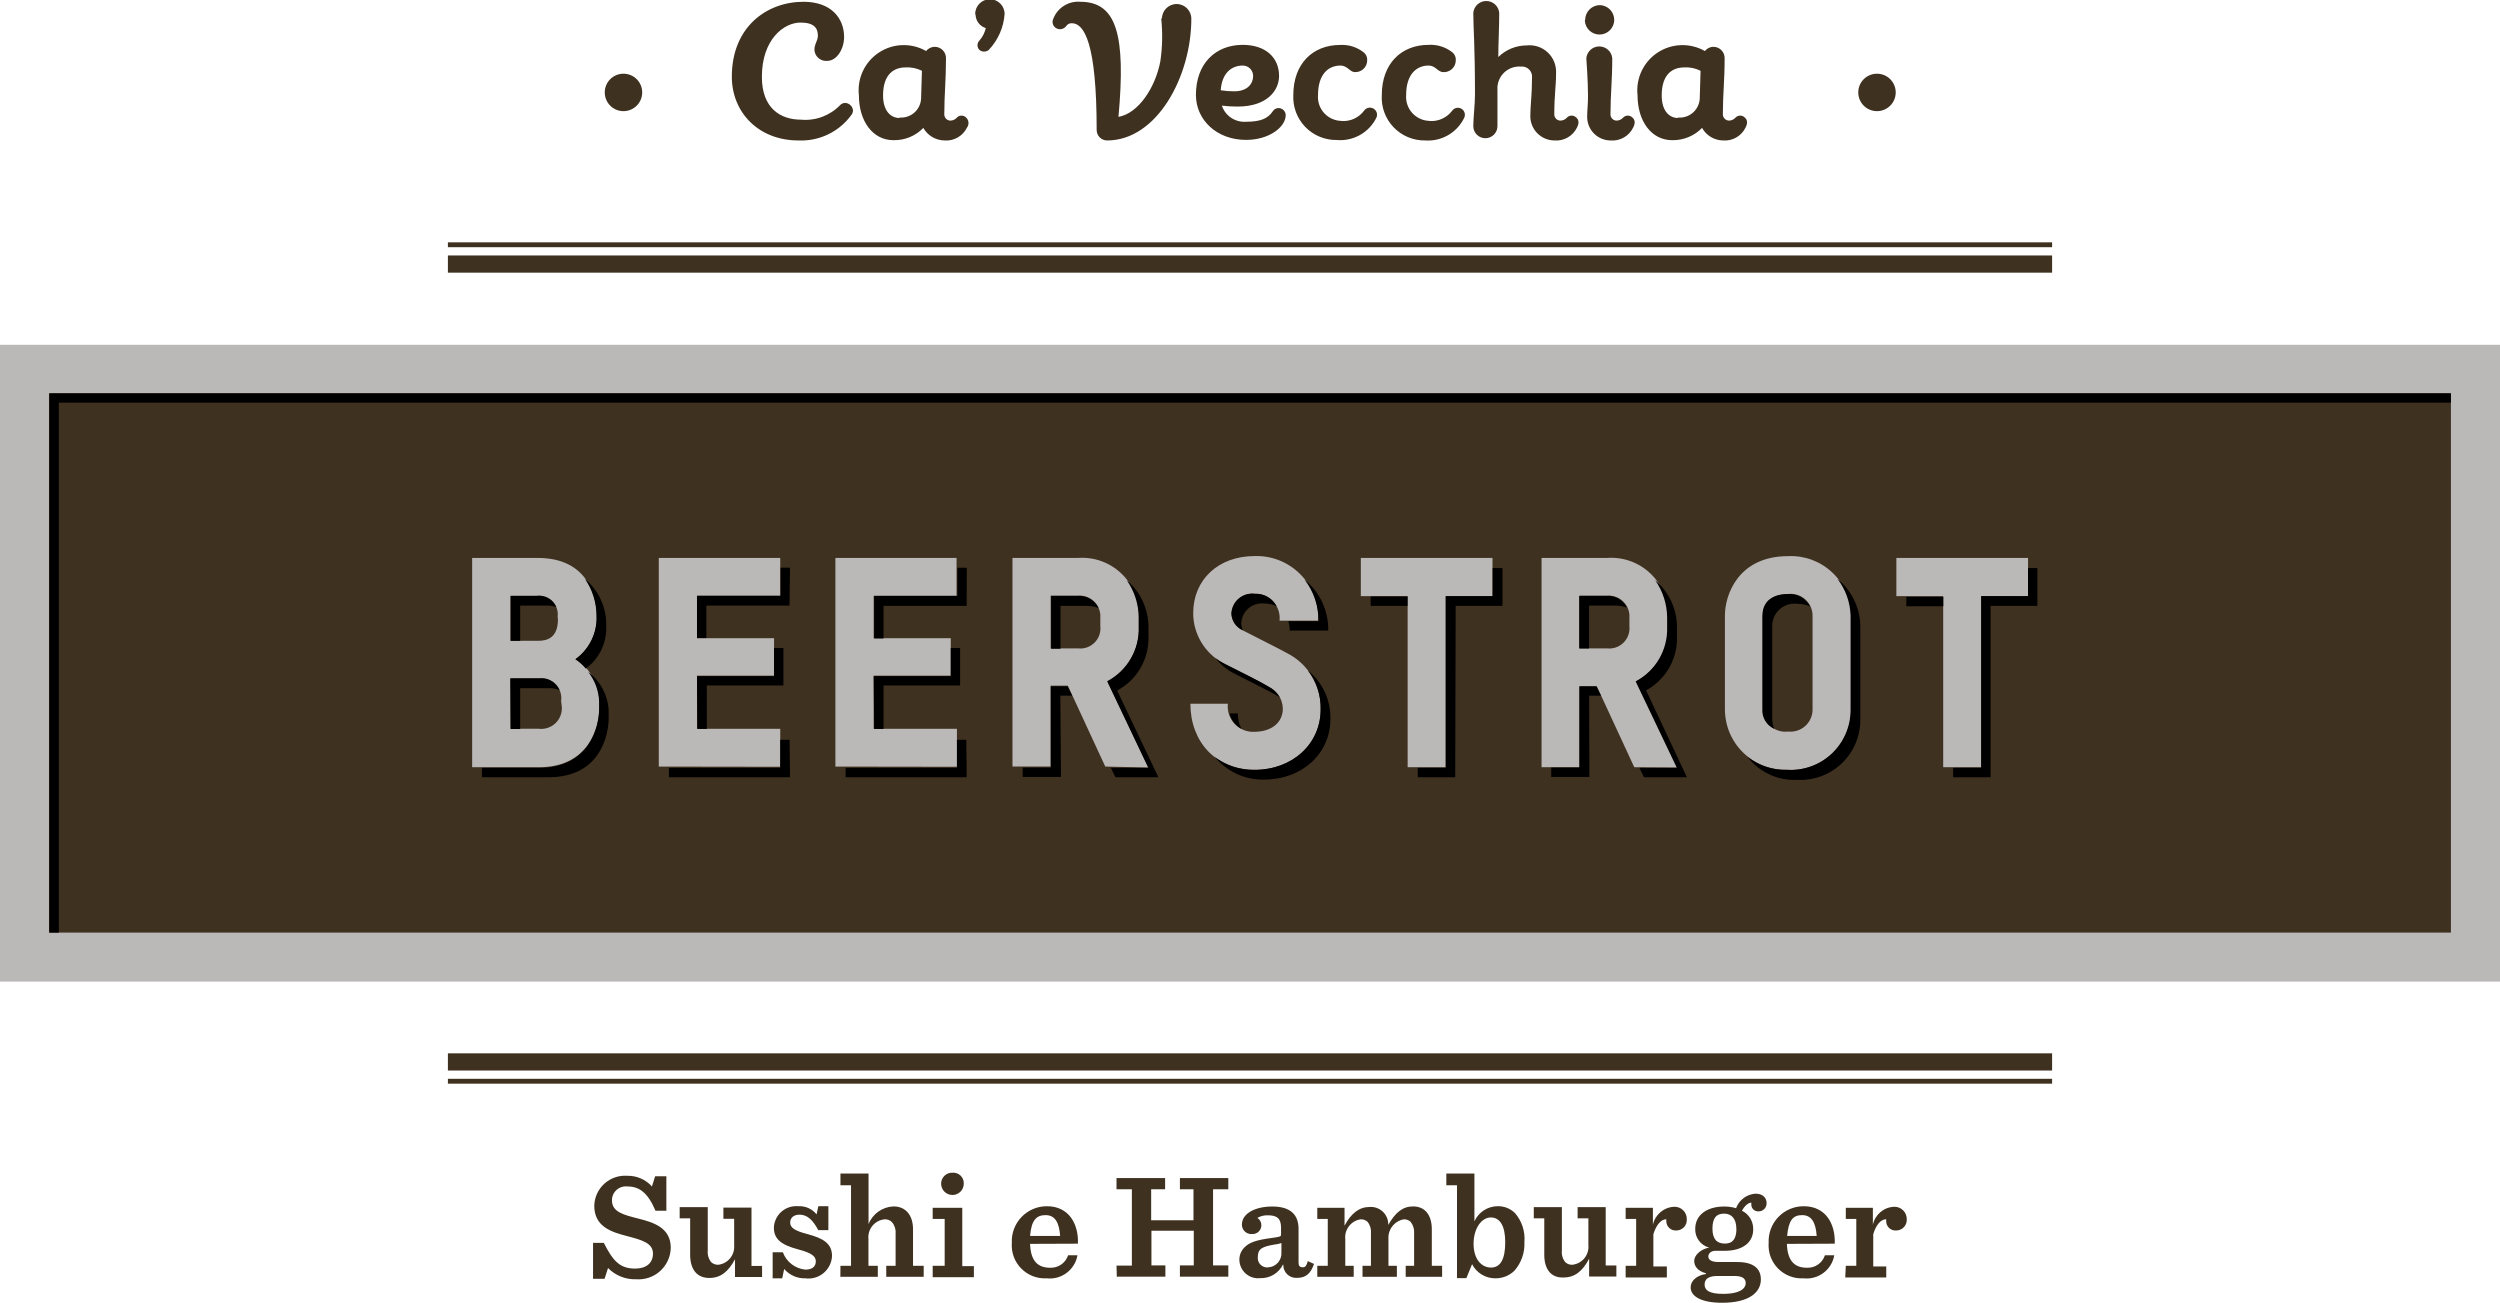
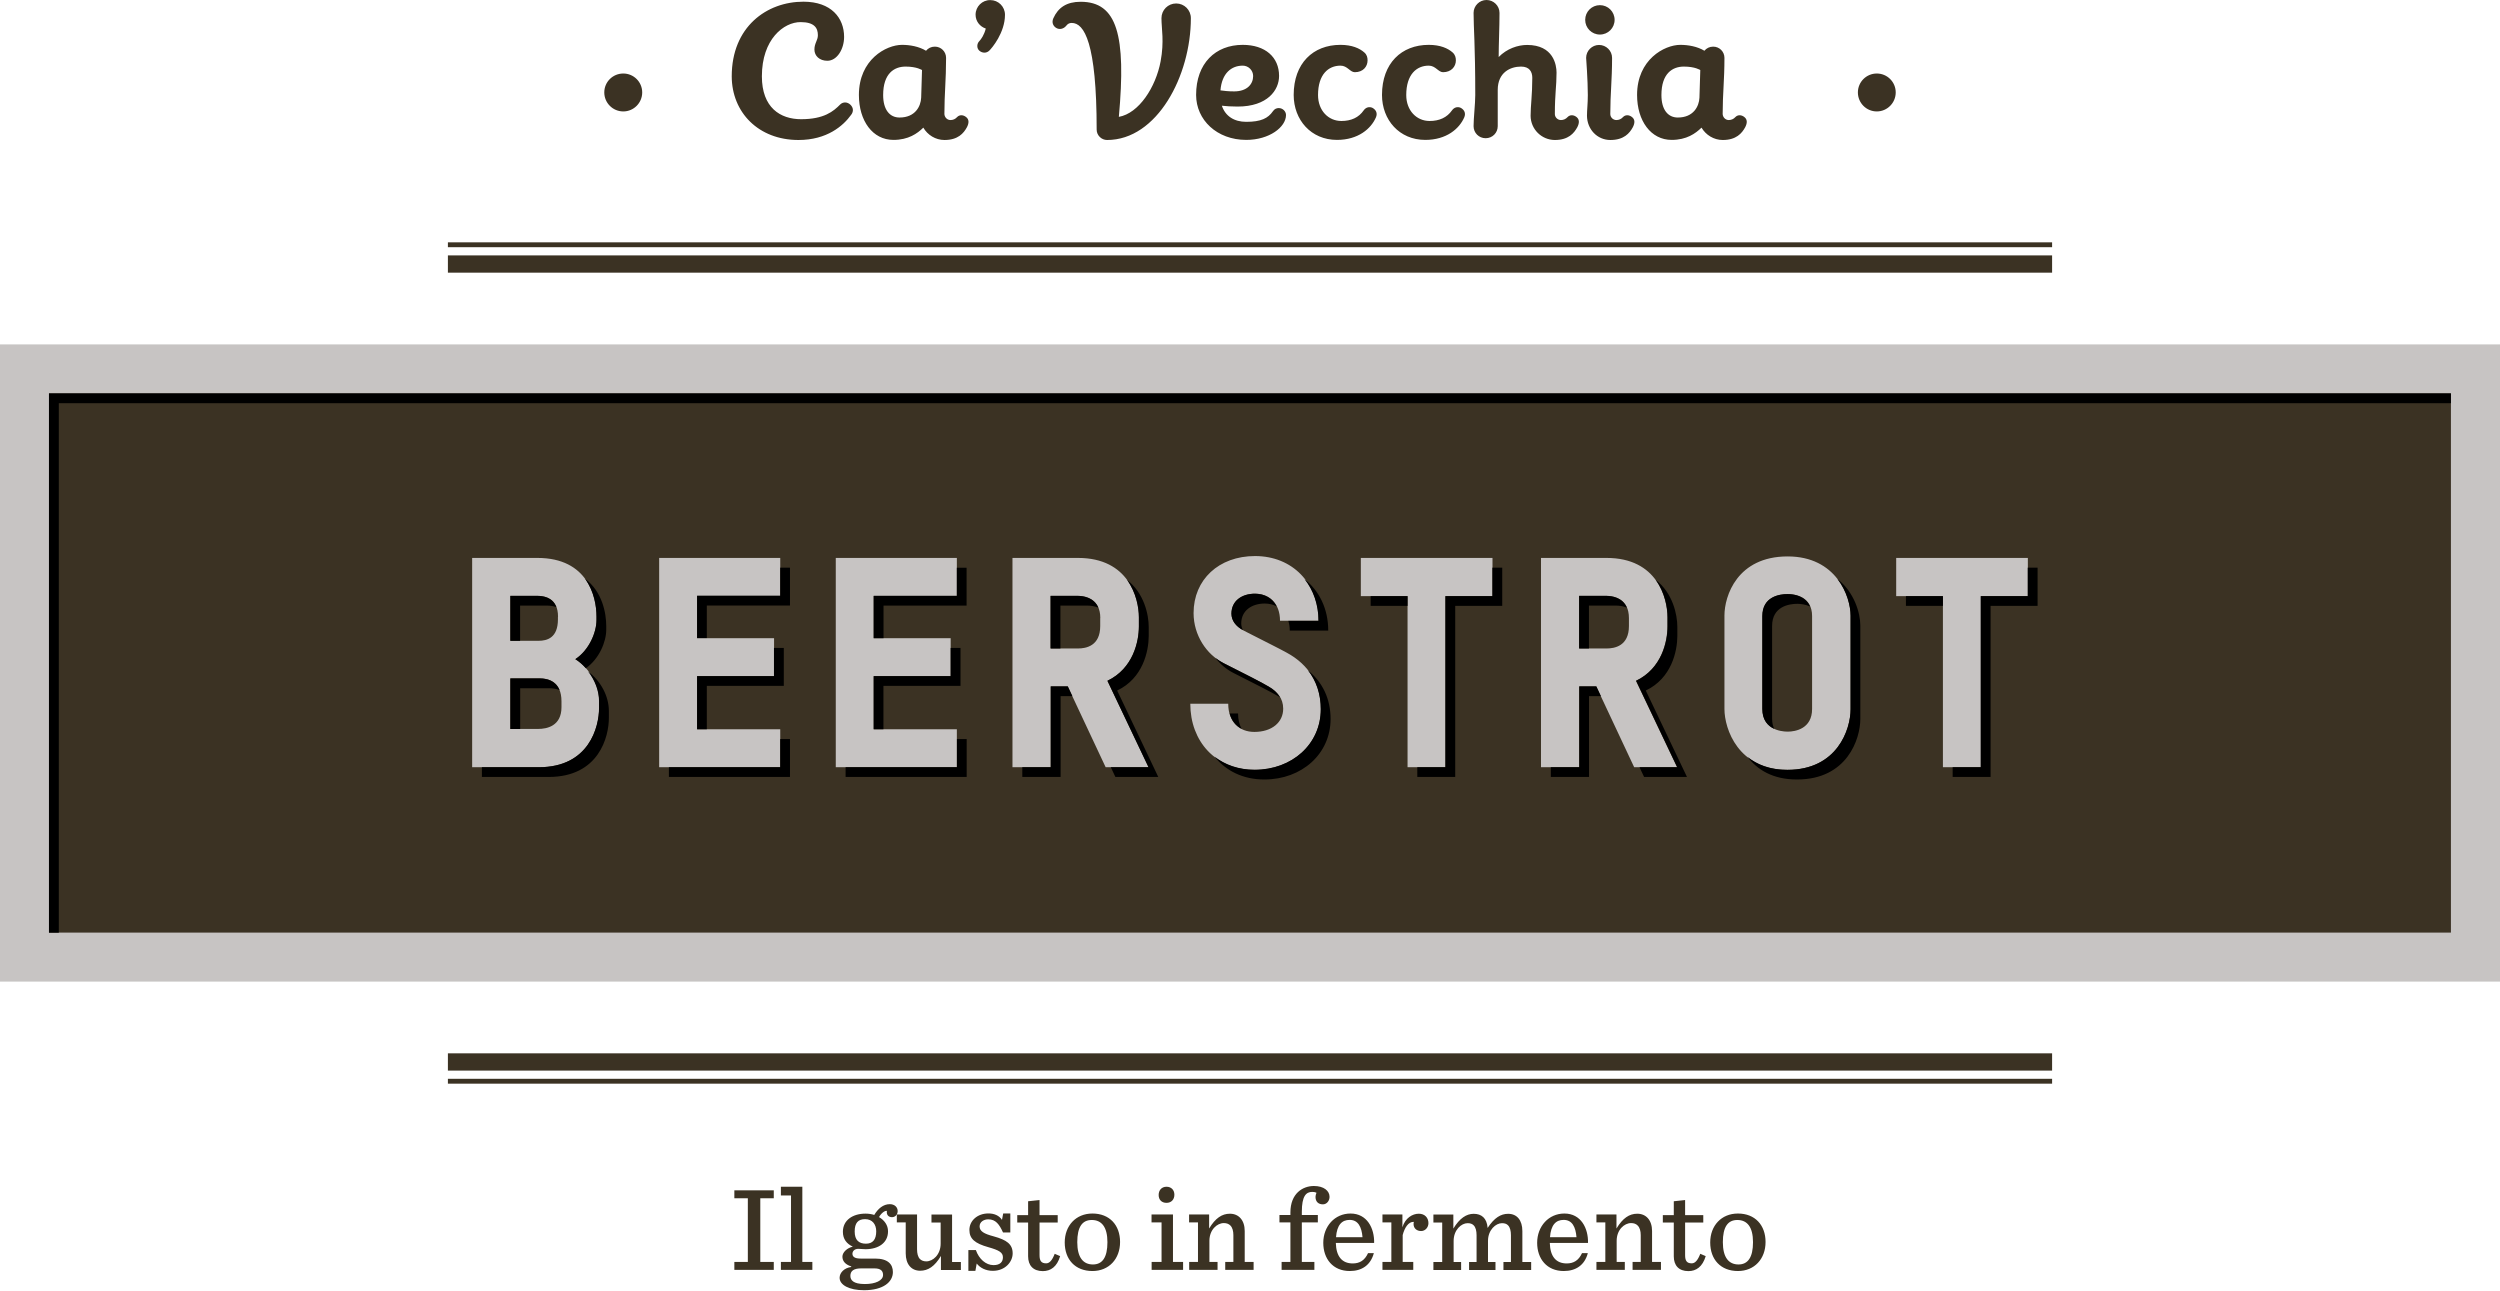
- <svg xmlns="http://www.w3.org/2000/svg" id="Isolation_Mode" data-name="Isolation Mode" viewBox="0 0 266.97 139.07">
-   <path fill="#3f3120" d="M2.62 39.39h261.73v62.81H2.62z" />
-   <path d="M267 104.82H0v-68h267zM5.23 99.59h256.5V42H5.23zm52.32-17.66h-7.13V59.58h7c5.4 0 6.31 4.17 6.31 6.24v.38a5.43 5.43 0 01-2.26 4.18A5.5 5.5 0 0164 74.87v.72c0 2.04-1.09 6.34-6.45 6.34zm2-16.07a2 2 0 00-2.26-2.23H54.5v4.8h3c.92 0 2.08-.31 2.08-2.29zm.37 9a2.14 2.14 0 00-2.32-2.44h-3.1v5.4h3a2.21 2.21 0 002.5-2.3zm10.43 7V59.58h12.97v4.05h-8.89v4.52h8.23v4h-8.23v5.68h8.89v4.05zm18.86 0V59.58h12.94v4.05H93.3v4.52h8.23v4H93.3v5.68h8.89v4.05zm28.82 0l-4-8.64h-1.83v8.64h-4.08V59.58h7a6.07 6.07 0 016.5 6.34v1a6.33 6.33 0 01-3.36 5.81l4.39 9.23zM117.5 66a2.21 2.21 0 00-2.45-2.38h-2.85v5.62h2.92a2.15 2.15 0 002.38-2.39zM134 82.21c-4.18 0-6.88-3-6.88-7.06h4a2.71 2.71 0 002.79 3c1.89 0 3.08-1 3.08-2.48a2.64 2.64 0 00-1.54-2.35c-.85-.51-2.35-1.26-4.83-2.51a6.05 6.05 0 01-3.2-5.34c0-3.58 2.7-6.09 6.56-6.09a6.58 6.58 0 016.78 6.9h-4.12a2.59 2.59 0 00-2.64-2.87 2.22 2.22 0 00-2.51 2.13 2.09 2.09 0 001.31 1.82c2.7 1.38 3.74 1.89 4.59 2.36a6.54 6.54 0 013.64 6c.02 3.76-3.03 6.49-7.03 6.49zm20.37-18.55v18.27h-4.05V63.66h-5v-4.08h14.06v4.08zm20.15 18.27l-4-8.64h-1.82v8.64h-4.08V59.58h7a6.07 6.07 0 016.5 6.34v1a6.33 6.33 0 01-3.36 5.81l4.4 9.23zM174 66a2.21 2.21 0 00-2.45-2.38h-2.86v5.62h2.92a2.16 2.16 0 002.39-2.38zm16.92 16.2a6.46 6.46 0 01-6.72-6.5v-10c0-2.07 1.35-6.31 6.75-6.31a6.41 6.41 0 016.72 6.34v10a6.4 6.4 0 01-6.8 6.48zm2.64-16.42a2.33 2.33 0 00-2.61-2.35c-.88 0-2.7.28-2.7 2.35v9.92a2.4 2.4 0 002.7 2.42 2.36 2.36 0 002.61-2.42zm18-2.13v18.28h-4.05V63.66h-5v-4.08h14.06v4.08z" fill="#bbb8b8" />
-   <path d="M261.73 42v1H6.28v56.59h-1V42zM84.36 60.62h-1v3h-8.93v4.52h1v-3.47h8.88zM103.23 83H90.3v-1h11.89v-3h1zm0-18.3h-8.88v3.48h-1v-4.55h8.89v-3h1zm-9.93 7.5h8.23v-3h1v4h-8.18v4.64h-1zm20 10.77h-4.09v-1h3v-8.68H114l.49 1h-1.26zm6-9.23l4.4 9.26h-4.59l-.48-1h4l-4.39-9.23a6.33 6.33 0 003.36-5.81v-1a7 7 0 00-1.28-4 6.54 6.54 0 012.32 5v1a6.31 6.31 0 01-3.34 5.78zM74.43 72.2h8.23v-3h1v4h-8.18v4.64h-1zm-15-7.37a3.1 3.1 0 00-1-.16h-2.88v3.76h-1v-4.8h2.83a2 2 0 012.03 1.2zm-4.93 7.62h3.14a2.1 2.1 0 012.11 1.24 2.74 2.74 0 00-1.07-.2h-3.13v4.36h-1zM58.59 83h-7.12v-1h6.08c5.36 0 6.43-4.3 6.43-6.34v-.72a5.35 5.35 0 00-1.17-3.18A5.48 5.48 0 0165 75.91v.72c0 2.04-1 6.37-6.41 6.37zm25.77 0H71.43v-1h11.89v-3h1zm32.93-18.08a3.18 3.18 0 00-1.19-.22h-2.85v4.58h-1v-5.65h2.85a2.3 2.3 0 012.19 1.26zm-52.55 2v.38a5.38 5.38 0 01-2.18 4.1 5.47 5.47 0 00-1.12-1 5.43 5.43 0 002.26-4.2v-.38a6.92 6.92 0 00-1.24-4 6.33 6.33 0 012.28 5.05zM212.57 83h-4v-1h3V63.66h5v-3h1v4.04h-5zm-76.24-18.25a2.77 2.77 0 00-1.27-.3 2.22 2.22 0 00-2.51 2.14 1.73 1.73 0 00.18.71 2 2 0 01-1.22-1.76 2.22 2.22 0 012.49-2.13 2.46 2.46 0 012.33 1.34zm37.4.14a3.16 3.16 0 00-1.18-.22h-2.86v4.58h-1.05v-5.62h2.86a2.29 2.29 0 012.23 1.26zm-4 18.08h-4.08v-1h3v-8.68h1.82l.5 1h-1.27zm6.06-9.23l4.35 9.26h-4.58l-.49-1h4l-4.4-9.23a6.33 6.33 0 003.36-5.81v-1a7 7 0 00-1.28-4 6.56 6.56 0 012.33 5v1a6.31 6.31 0 01-3.33 5.78zm31.73-9h-3.95v-1h3.95zm-20.9 16.09a6.56 6.56 0 004.25 1.38 6.4 6.4 0 006.75-6.47v-10a6.73 6.73 0 00-1.4-3.92 6.66 6.66 0 012.44 5v10a6.4 6.4 0 01-6.74 6.46 6.28 6.28 0 01-5.3-2.45zm6.67-16.07a3.35 3.35 0 00-1.34-.28 2.38 2.38 0 00-2.7 2.36v9.92a2.57 2.57 0 00.22 1.07 2.14 2.14 0 01-1.27-2.12v-9.92c0-2.07 1.82-2.35 2.7-2.35a2.5 2.5 0 012.39 1.32zm-62 11.43h.9a3.43 3.43 0 00.38 1.64 2.54 2.54 0 01-1.26-1.64zm-1.62 4.6a6.84 6.84 0 004.3 1.42c4 0 7.06-2.73 7.06-6.47a6.58 6.58 0 00-1.37-4.15 6.45 6.45 0 012.41 5.2c0 3.73-3.07 6.46-7.06 6.46a6.62 6.62 0 01-5.32-2.46zm.11-10.53a5.52 5.52 0 00.86.56c2.48 1.25 4 2 4.83 2.51a3.19 3.19 0 011.21 1.15c-.06 0-.1-.08-.16-.11-.85-.5-2.36-1.25-4.84-2.51a5.69 5.69 0 01-1.88-1.6zM155.4 83h-4v-1h3V63.66h5v-3h1.05v4.04h-5zm-13.56-15.66h-4.11a3.8 3.8 0 00-.15-1h3.22a7.09 7.09 0 00-1.49-4.44 6.81 6.81 0 012.53 5.44zm8.47-2.64h-3.94v-1h3.94z" />
-   <path d="M219.14 29.12H47.83v-1.84h171.31zm0-3.24H47.83v.52h171.31zm0 86.6H47.83v1.84h171.31zm0 2.72H47.83v.52h171.31zM85.27 15a6.62 6.62 0 005.63-2.7.82.82 0 00.19-.49.88.88 0 00-.84-.82.77.77 0 00-.53.23 5.15 5.15 0 01-4.17 1.56c-2.22 0-4.19-1.23-4.19-4.57 0-4 2.34-5.8 4.13-5.8 1.48 0 1.85.63 1.85 1.4 0 .56-.37.85-.37 1.53a1.25 1.25 0 001.38 1.16c1 0 1.79-1.26 1.79-2.55 0-2-1.38-3.76-4.33-3.76-3.94 0-7.66 2.69-7.66 8C78.15 12 81 15 85.27 15zm15.59 0a2.46 2.46 0 002.4-1.37.81.81 0 00-.08-1.07.69.69 0 00-1 0 .93.93 0 01-.7.32.66.66 0 01-.64-.65c0-2.21.18-3.6.18-6A1.2 1.2 0 0099.84 5a1.17 1.17 0 00-.94.45 4.82 4.82 0 00-7.18 4.72c0 2.77 1.48 4.8 3.69 4.8a4.3 4.3 0 003.19-1.31 2.64 2.64 0 002.26 1.34zm-4.8-2.4c-1 0-1.76-.83-1.76-2.4 0-2.31 1.19-3 2.4-3a3.4 3.4 0 011.75.36l-.09 3a2.13 2.13 0 01-2.3 1.99zm8.12-11a1.54 1.54 0 001.09 1.4 3 3 0 01-.68 1.33.71.71 0 000 1 .78.78 0 001 0 6.2 6.2 0 001.69-3.84 1.57 1.57 0 10-3.14 0zm19.82.34a18.2 18.2 0 01-.09 4.61c-.52 2.77-2.33 5.56-4.47 5.93.79-8.74-.18-12.29-4.08-12.29A2.84 2.84 0 00112.48 2a.77.77 0 00.29 1 .82.82 0 001.09-.22.67.67 0 01.59-.3c1.33 0 2.66 2.11 2.66 11.39a1.12 1.12 0 001.11 1.13c5.35 0 9-6.87 9-13a1.57 1.57 0 00-3.14 0zM133.08 13a2.53 2.53 0 01-2.6-1.72 13 13 0 001.68.1c3.21 0 4.43-1.77 4.43-3.27 0-2-1.48-3.32-3.88-3.32-2.91 0-5 2-5 5.35 0 2.66 2.22 4.8 5.35 4.8 2.47 0 4.24-1.37 4.24-2.66a.77.77 0 00-.77-.74.71.71 0 00-.61.34c-.51.76-1.27 1.12-2.84 1.12zm-.37-6a1.11 1.11 0 011.11 1.11c0 .85-.63 1.64-2 1.64a8.68 8.68 0 01-1.46-.11c.12-1.83 1.15-2.64 2.35-2.64zm10.53 5.91a2.55 2.55 0 01-2.49-2.77c0-2.21 1.1-3.14 2.4-3.14.74 0 1 .7 1.53.7A1.26 1.26 0 00146 6.46a1 1 0 00-.35-.85 3.73 3.73 0 00-2.54-.81c-2.92 0-5 2-5 5.35a4.57 4.57 0 004.62 4.8 4.3 4.3 0 004.27-2.42.76.76 0 00-1.31-.74 2.76 2.76 0 01-2.45 1.13zm9.42 0a2.56 2.56 0 01-2.5-2.77c0-2.21 1.11-3.14 2.4-3.14.74 0 1 .7 1.54.7a1.26 1.26 0 001.36-1.25 1 1 0 00-.35-.85 3.74 3.74 0 00-2.55-.81c-2.91 0-5 2-5 5.35A4.57 4.57 0 00152.2 15a4.29 4.29 0 004.16-2.42.75.75 0 00-1.3-.74 2.76 2.76 0 01-2.4 1.08zM166 15a2.46 2.46 0 002.4-1.37c.22-.42.24-.81-.07-1.07a.69.69 0 00-1 0 .94.94 0 01-.7.32.66.66 0 01-.65-.65c0-2.21.19-2.95.19-4.43a2.83 2.83 0 00-3.14-2.95A4.35 4.35 0 00160 6.09c0-1.38.1-3.17.1-4.71a1.39 1.39 0 00-2.77 0c0 1.57.18 3.42.18 8.77 0 .92-.18 2.49-.18 3.32a1.29 1.29 0 002.58 0V9.6a2.33 2.33 0 012.49-2.49 1.08 1.08 0 011.2 1.19c0 1.85-.18 3-.18 4.07A2.59 2.59 0 00166 15zm3.24-12.83a1.57 1.57 0 101.61-1.62 1.57 1.57 0 00-1.57 1.57zM172 15a2.46 2.46 0 002.4-1.37c.22-.42.24-.81-.07-1.07a.69.69 0 00-1 0 .94.94 0 01-.7.32.66.66 0 01-.65-.65c0-2.21.19-3.6.19-6a1.39 1.39 0 00-2.77 0s.18 2.4.18 4c0 .92-.09 1.57-.09 2.22A2.51 2.51 0 00172 15zm12 0a2.46 2.46 0 002.4-1.37c.22-.42.24-.81-.07-1.07a.69.69 0 00-1 0 .94.94 0 01-.7.32.68.68 0 01-.65-.65c0-2.21.19-3.6.19-6A1.2 1.2 0 00183 5a1.17 1.17 0 00-.94.45 4.83 4.83 0 00-7.19 4.72c0 2.77 1.48 4.8 3.7 4.8a4.34 4.34 0 003.19-1.31A2.61 2.61 0 00184 15zm-4.8-2.4c-1 0-1.75-.83-1.75-2.4 0-2.31 1.18-3 2.4-3a3.4 3.4 0 011.75.36l-.09 3a2.14 2.14 0 01-2.34 1.99zM68.58 9.87a2 2 0 11-2-2 2 2 0 012 2zm133.86 0a2 2 0 11-2-2 2 2 0 012 2zM63.33 132.72h1.15c1 2 1.76 2.75 3.35 2.75 1.2 0 1.9-.61 1.9-1.6 0-1.15-1.23-1.46-2.73-1.86-1.7-.44-3.54-1-3.54-3.26a3.29 3.29 0 013.54-3.19 3.44 3.44 0 012.62 1.14l.34-1.09h1.2v3.68H70c-.83-1.93-1.72-2.59-3-2.59a1.48 1.48 0 00-1.65 1.49c0 1.26 1.3 1.55 2.82 1.94s3.46.92 3.46 3.12a3.44 3.44 0 01-3.7 3.36 4 4 0 01-3-1.2l-.37 1.15h-1.23zM73.7 134v-3.9h-1.12v-1.19h3v4.64a1.71 1.71 0 00.37 1.24 1.07 1.07 0 00.77.27A1.93 1.93 0 0078.4 133v-2.85h-1.15v-1.19h3v6.23h1.13v1.18h-2.89v-1.9c-.71 1.33-1.54 2-2.73 2-1.36.01-2.06-.95-2.06-2.47zm8.81-.27h1.09a2.85 2.85 0 002.4 1.85c.78 0 1.12-.36 1.12-.89s-.45-.9-1.92-1.28c-1.78-.48-2.56-1.09-2.56-2.32a2.39 2.39 0 012.62-2.28 2.32 2.32 0 011.94.87l.19-.87h1.07v2.55h-1.08c-.54-1-1.12-1.65-2-1.65-.57 0-1 .3-1 .85s.51.88 1.86 1.23c1.68.45 2.61 1 2.61 2.34a2.52 2.52 0 01-2.85 2.38 2.86 2.86 0 01-2.26-1l-.21 1h-1.02zm7.24 1.44h1.13v-8.6h-1.13v-1.25h3v5.4a3 3 0 012.66-1.89c1.36 0 2.09 1 2.09 2.43v3.91h1.14v1.18h-4v-1.18h1v-3.46a1.65 1.65 0 00-.39-1.2 1 1 0 00-.8-.3 1.92 1.92 0 00-1.71 2.12v2.84h1v1.18h-4zm9.85 0h1.28v-5H99.6v-1.19h3.16v6.23H104v1.18h-4.4zm.9-8.73a1.17 1.17 0 011.22-1.21 1.12 1.12 0 011.2 1.17 1.21 1.21 0 01-2.42 0zm9.5 6.39c.06 1.81.81 2.55 2.14 2.55a1.93 1.93 0 001.92-1.33h1a3 3 0 01-3.29 2.46 3.53 3.53 0 01-3.72-3.78 3.74 3.74 0 013.75-3.92c2.34 0 3.39 1.88 3.31 4zm0-.85h3.21c-.1-1.44-.55-2.22-1.56-2.22s-1.52.59-1.65 2.24zm9.23 3.17h1.64V127h-1.64v-1.2h5.19v1.2h-1.49v3.31h4.52V127H126v-1.2h5.17v1.2h-1.63v8.13h1.63v1.2H126v-1.2h1.48v-3.7h-4.52v3.7h1.49v1.2h-5.19zm13.12-.62a1.82 1.82 0 01.55-1.33c.54-.55 1.33-.79 2.9-1 .91-.13 1-.14 1-.38v-.72c0-1-.45-1.32-1.41-1.32a2.07 2.07 0 00-1.12.28.91.91 0 01.43.8.94.94 0 01-1 .92 1 1 0 01-1.08-1c0-1.25 1.51-1.94 3.24-1.94 1.92 0 2.81.85 2.81 2.4v3.59c0 .35.13.5.45.5s.4-.21.54-.66l.66.3c-.35 1.06-.91 1.49-1.79 1.49a1.37 1.37 0 01-1.49-1.41H137a2.6 2.6 0 01-2.42 1.44 2 2 0 01-2.23-1.96zm4.49-.79v-1a2.68 2.68 0 01-.72.16c-1.38.23-1.8.48-1.8 1.33a1 1 0 001.11 1.11 1.5 1.5 0 001.41-1.6zm14.06-4.91c1.33 0 2 1 2 2.43v3.91h1.1v1.18h-3.89v-1.18h.9v-3.46a1.74 1.74 0 00-.37-1.23 1 1 0 00-.74-.27 2 2 0 00-1.63 2.12v2.84h.9v1.18h-3.67v-1.18h.9v-3.46a1.69 1.69 0 00-.36-1.23 1 1 0 00-.75-.27 1.94 1.94 0 00-1.63 2.12v2.84h.9v1.18h-3.89v-1.18h1.12v-5h-1.12v-1.19h2.91v1.91c.7-1.32 1.57-2 2.67-2a1.86 1.86 0 012 1.92c.75-1.34 1.56-1.98 2.65-1.98zm4.69-2.26h-1.14v-1.25h3v5.11a2.73 2.73 0 012.42-1.62 2.56 2.56 0 011.92.74 4.2 4.2 0 011 3.09 4.33 4.33 0 01-1.07 3.06 2.88 2.88 0 01-2 .81 2.78 2.78 0 01-2.52-1.51l-.61 1.49h-1zm5.15 6.08c0-1.69-.53-2.64-1.54-2.64s-1.84 1.2-1.84 2.81.82 2.54 1.86 2.54 1.52-.94 1.52-2.71zm4.17 1.35v-3.9h-1.12v-1.19h3v4.64a1.66 1.66 0 00.37 1.24 1 1 0 00.76.27 1.93 1.93 0 001.7-2.11v-2.85h-1.15v-1.19h3v6.23h1.14v1.18h-2.91v-1.9c-.7 1.33-1.54 2-2.72 2-1.36.06-2.07-.9-2.07-2.42zm8.69 1.17h1.12v-5h-1.12v-1.19h2.91v1.81a2.43 2.43 0 012.25-1.92 1.3 1.3 0 011.37 1.34 1.12 1.12 0 01-1.09 1.19 1 1 0 01-1.1-1 1.38 1.38 0 010-.2c-.59 0-1.1.67-1.38 1.6v3.44H178v1.18h-4.4zm10.6-1.6h-1c-.51 0-.77.3-.77.61s.27.59 1.1.59h2c1.81 0 2.51.77 2.51 1.86 0 1.39-1.28 2.49-4.14 2.49-2.16 0-3.36-.65-3.36-1.65 0-.68.64-1.28 1.63-1.42v-.08c-.88-.24-1.25-.75-1.25-1.33s.69-1.26 1.6-1.41a2 2 0 01-1.49-2c0-1.47 1.23-2.39 3.11-2.39a4.44 4.44 0 011.25.18 2.38 2.38 0 012.08-1.55c.77 0 1.18.44 1.18 1a.85.85 0 01-.86.89.72.72 0 01-.77-.76 1 1 0 010-.17c-.32 0-.7.32-1 .86a2.15 2.15 0 011.2 1.89c.06 1.52-1.17 2.39-3.02 2.39zm2.22 3.45c0-.44-.3-.76-1.18-.76h-1.86c-.93 0-1.35.33-1.35.91s.42 1 2 1 2.39-.46 2.39-1.17zm-1-5.82c0-1-.47-1.6-1.31-1.6s-1.24.49-1.24 1.61.48 1.59 1.33 1.59 1.23-.53 1.23-1.6zm5.4 1.63c.06 1.81.81 2.55 2.14 2.55a1.93 1.93 0 001.92-1.33h1a3 3 0 01-3.29 2.46 3.53 3.53 0 01-3.72-3.78 3.74 3.74 0 013.75-3.92c2.34 0 3.39 1.88 3.31 4zm0-.85H194c-.1-1.44-.55-2.22-1.56-2.22s-1.44.59-1.6 2.24zm6.29 3.19h1.12v-5h-1.12v-1.19H200v1.81a2.42 2.42 0 012.24-1.92 1.31 1.31 0 011.38 1.34 1.13 1.13 0 01-1.09 1.19 1 1 0 01-1.11-1 .71.71 0 010-.2c-.6 0-1.11.67-1.38 1.6v3.44h1.39v1.18h-4.38z" fill="#3f3120" />
+ <svg xmlns="http://www.w3.org/2000/svg" version="1.1" id="Livello_1" x="0" y="0" viewBox="0 0 266.97 137.78" xml:space="preserve">
+   <style>.st0{fill:#3b3223}</style>
+   <path class="st0" d="M2.62 39.39h261.73v62.81H2.62z" />
+   <path d="M266.97 104.82H0V36.78h266.97v68.04zM5.23 99.59h256.5V42.01H5.23v57.58zm52.32-17.66h-7.13V59.58h6.97c5.4 0 6.31 4.18 6.31 6.25v.38c0 1.32-.79 3.2-2.26 4.18 1.57 1 2.54 2.79 2.54 4.49v.72c0 2.03-1.07 6.33-6.43 6.33zm2.04-16.07c0-2.01-1.41-2.23-2.26-2.23H54.5v4.8h3.01c.91 0 2.07-.31 2.07-2.29v-.28zm.37 9.03c0-2.07-1.35-2.45-2.32-2.45H54.5v5.4h2.98c.88 0 2.48-.28 2.48-2.32v-.63zm10.43 7.04V59.58h12.93v4.05h-8.88v4.52h8.22v4.05h-8.22v5.68h8.88v4.05H70.39zm18.86 0V59.58h12.93v4.05H93.3v4.52h8.22v4.05H93.3v5.68h8.88v4.05H89.25zm28.82 0l-4.05-8.63h-1.82v8.63h-4.08V59.58h7c5.43 0 6.5 4.3 6.5 6.34v.97c0 1.6-.6 4.49-3.36 5.81l4.39 9.23h-4.58zm-.57-15.92c0-2.07-1.57-2.38-2.45-2.38h-2.86v5.62h2.92c.88 0 2.38-.28 2.38-2.39v-.85zm16.49 16.2c-4.18 0-6.88-3.04-6.88-7.06h4.05c0 1.95 1.19 3.01 2.79 3.01 1.88 0 3.08-1.03 3.08-2.48 0-1.13-.66-1.85-1.54-2.36-.85-.5-2.35-1.26-4.83-2.51-1.82-.91-3.2-2.98-3.2-5.34 0-3.58 2.7-6.09 6.56-6.09 4.02 0 6.78 2.92 6.78 6.91h-4.11c0-1.85-1.13-2.89-2.67-2.89-1.38 0-2.51.75-2.51 2.13 0 .75.47 1.38 1.32 1.82 2.7 1.38 3.73 1.88 4.58 2.35 2.39 1.29 3.64 3.39 3.64 6.03 0 3.75-3.08 6.48-7.06 6.48zm20.37-18.55v18.27h-4.05V63.66h-4.99v-4.08h14.06v4.08h-5.02zm20.15 18.27l-4.05-8.63h-1.82v8.63h-4.08V59.58h7c5.43 0 6.5 4.3 6.5 6.34v.97c0 1.6-.6 4.49-3.36 5.81l4.39 9.23h-4.58zm-.56-15.92c0-2.07-1.57-2.38-2.45-2.38h-2.86v5.62h2.92c.88 0 2.39-.28 2.39-2.39v-.85zm16.92 16.2c-5.24 0-6.72-4.36-6.72-6.5v-9.98c0-2.07 1.35-6.31 6.75-6.31 5.18 0 6.72 4.24 6.72 6.34v9.98c0 2.14-1.41 6.47-6.75 6.47zm2.64-16.42c0-2.07-1.79-2.35-2.6-2.35-.88 0-2.7.28-2.7 2.35v9.92c0 2.1 1.82 2.42 2.7 2.42.81 0 2.6-.31 2.6-2.42v-9.92zm18.02-2.13v18.27h-4.05V63.66h-4.99v-4.08h14.06v4.08h-5.02z" fill="#c7c4c3" />
+   <path d="M261.73 42.01v1.05H6.28V99.6H5.23V42.01h256.5zM84.36 60.62h-1.04v3h-8.88v4.52h1.04v-3.48h8.88v-4.04zm18.87 22.35H90.3v-1.04h11.89v-3.01h1.04v4.05zm0-18.3h-8.88v3.48H93.3v-4.52h8.88v-3h1.04v4.04zM93.3 72.2h8.22v-3.01h1.05v4.05h-8.23v4.64H93.3V72.2zm19.95 10.77h-4.08v-1.04h3.04V73.3h1.82l.49 1.04h-1.26v8.63zm6.05-9.23l4.39 9.23h-4.58l-.49-1.04h4.03l-4.39-9.23c2.76-1.32 3.36-4.21 3.36-5.81v-.97c0-1.04-.29-2.66-1.28-4.01 1.84 1.43 2.33 3.72 2.33 5.05v.97c-.01 1.61-.61 4.5-3.37 5.81zM74.43 72.2h8.22v-3.01h1.05v4.05h-8.22v4.64h-1.04V72.2zm-15.02-7.37c-.36-.13-.73-.16-1.04-.16h-2.83v3.76H54.5v-4.8h2.82c.68 0 1.69.15 2.09 1.2zm-4.91 7.62h3.14c.74 0 1.69.22 2.11 1.24-.35-.14-.73-.19-1.06-.19h-3.14v4.35H54.5v-5.4zm4.09 10.52h-7.13v-1.04h6.08c5.37 0 6.43-4.3 6.43-6.34v-.72c0-1.11-.45-2.23-1.17-3.17 1.36 1.03 2.22 2.65 2.22 4.22v.72c.01 2.03-1.06 6.33-6.43 6.33zm25.77 0H71.43v-1.04h11.89v-3.01h1.04v4.05zm32.93-18.08c-.41-.17-.85-.22-1.19-.22h-2.86v4.58h-1.05v-5.62h2.86c.69 0 1.78.2 2.24 1.26zm-52.55 1.98v.38c0 1.29-.76 3.12-2.18 4.11-.33-.37-.7-.71-1.12-.97 1.48-.97 2.26-2.86 2.26-4.18v-.38c0-1.07-.25-2.71-1.24-4.04 1.87 1.39 2.28 3.7 2.28 5.08zm147.83 16.1h-4.05v-1.04h3V63.66h5.02v-3.04h1.05v4.08h-5.02v18.27zm-76.24-18.22c-.37-.19-.8-.3-1.27-.3-1.38 0-2.51.75-2.51 2.13 0 .26.07.49.18.71-.78-.43-1.23-1.04-1.23-1.76 0-1.38 1.13-2.13 2.51-2.13 1.04.01 1.88.48 2.32 1.35zm37.4.14c-.41-.18-.85-.22-1.19-.22h-2.86v4.58h-1.05v-5.62h2.86c.69 0 1.79.2 2.24 1.26zm-4.04 18.08h-4.08v-1.04h3.04V73.3h1.82l.49 1.04h-1.27v8.63zm6.06-9.23l4.4 9.23h-4.58l-.49-1.04h4.03l-4.39-9.23c2.76-1.32 3.36-4.21 3.36-5.81v-.97c0-1.04-.29-2.66-1.28-4.01 1.84 1.43 2.32 3.72 2.32 5.05v.97c-.01 1.61-.61 4.5-3.37 5.81zm31.73-9.04h-3.95v-1.04h3.95v1.04zm-20.86 16.13c1.01.81 2.38 1.38 4.25 1.38 5.34 0 6.75-4.33 6.75-6.47v-9.98c0-1.04-.38-2.61-1.4-3.93 1.8 1.42 2.44 3.63 2.44 4.97v9.98c0 2.13-1.41 6.46-6.75 6.46-2.6.01-4.27-1.06-5.29-2.41zm6.67-16.07c-.48-.21-1-.28-1.35-.28-.88 0-2.7.28-2.7 2.36v9.92c0 .44.09.78.22 1.07-.67-.31-1.27-.92-1.27-2.12v-9.92c0-2.07 1.82-2.35 2.7-2.35.66 0 1.92.19 2.4 1.32zm-61.98 11.43h.9c0 .65.14 1.2.38 1.64-.61-.32-1.07-.87-1.28-1.64zm-1.62 4.6c1.13.88 2.58 1.41 4.29 1.41 3.99 0 7.06-2.73 7.06-6.47 0-1.6-.47-3.01-1.37-4.15 1.58 1.28 2.42 3.06 2.42 5.2 0 3.73-3.08 6.46-7.06 6.46-2.3.01-4.14-.94-5.34-2.45zm.11-10.53c.27.21.56.4.86.56 2.48 1.25 3.99 2.01 4.83 2.51.51.29.93.67 1.21 1.15-.06-.03-.1-.08-.16-.11-.85-.5-2.36-1.26-4.83-2.51-.73-.37-1.39-.92-1.91-1.6zm25.6 12.71h-4.05v-1.04h3V63.66h5.02v-3.04h1.05v4.08h-5.02v18.27zm-13.56-15.63h-4.11c0-.39-.06-.73-.15-1.04h3.22c0-1.75-.56-3.27-1.49-4.45 1.57 1.23 2.53 3.17 2.53 5.49zm8.47-2.64h-3.94v-1.04h3.94v1.04z" />
+   <path class="st0" d="M219.14 29.12H47.83v-1.85h171.31v1.85zm0-3.24H47.83v.52h171.31v-.52zm0 86.6H47.83v1.85h171.31v-1.85zm0 2.72H47.83v.52h171.31v-.52zM85.27 14.95c3.04 0 4.78-1.51 5.63-2.7a.83.83 0 00.18-.5c0-.41-.41-.81-.83-.81-.18 0-.39.07-.53.22-.72.73-1.72 1.57-4.17 1.57-2.22 0-4.19-1.23-4.19-4.58 0-3.97 2.34-5.79 4.13-5.79 1.48 0 1.85.63 1.85 1.4 0 .55-.37.85-.37 1.53s.55 1.2 1.38 1.2c1.04 0 1.79-1.25 1.79-2.55 0-2.03-1.38-3.76-4.34-3.76-3.93 0-7.66 2.69-7.66 7.97.01 3.87 2.87 6.8 7.13 6.8zm15.59 0c1.44 0 2.05-.72 2.4-1.37.22-.43.24-.81-.08-1.07-.31-.26-.72-.28-.98 0-.18.2-.42.31-.7.31-.35 0-.63-.29-.65-.64 0-2.21.18-3.6.18-6 0-.67-.54-1.2-1.2-1.2-.39 0-.72.17-.94.44-.76-.46-1.73-.63-2.56-.63-1.7 0-4.61 1.57-4.61 5.35 0 2.77 1.47 4.8 3.69 4.8 1.59 0 2.55-.68 3.19-1.31.45.78 1.3 1.32 2.26 1.32zm-4.8-2.4c-1.05 0-1.75-.83-1.75-2.4 0-2.31 1.18-3.04 2.4-3.04 1.2 0 1.75.37 1.75.37l-.09 2.95c-.04.92-.63 2.12-2.31 2.12zm8.12-10.98c0 .7.46 1.27 1.09 1.48-.18.7-.5 1.14-.68 1.33-.29.28-.31.78 0 1.04s.74.28 1.04 0c.3-.28 1.69-1.94 1.69-3.84 0-.87-.7-1.57-1.57-1.57-.86-.01-1.57.69-1.57 1.56zm19.85.37c0 1.13.31 2.46-.09 4.61-.52 2.77-2.32 5.55-4.46 5.93.79-8.73-.18-12.29-4.08-12.29-1.49 0-2.4.61-2.92 1.77-.19.44-.02.81.29 1.01.37.24.83.11 1.09-.22.17-.22.35-.3.59-.3 1.33 0 2.66 2.11 2.66 11.39 0 .63.53 1.11 1.11 1.11 5.35 0 8.95-6.87 8.95-13.01 0-.87-.7-1.57-1.57-1.57-.87 0-1.57.7-1.57 1.57zm9.05 11.07c-1.29 0-2.23-.61-2.6-1.72.44.05 1.03.09 1.68.09 3.21 0 4.43-1.77 4.43-3.27 0-2.01-1.48-3.32-3.88-3.32-2.91 0-4.98 1.97-4.98 5.35 0 2.66 2.22 4.8 5.35 4.8 2.47 0 4.25-1.37 4.25-2.66 0-.37-.33-.74-.78-.74-.24 0-.46.11-.61.33-.53.77-1.29 1.14-2.86 1.14zm-.37-6c.61 0 1.11.5 1.11 1.11 0 .85-.63 1.64-2.03 1.64-.61 0-1.13-.06-1.46-.11.15-1.84 1.18-2.64 2.38-2.64zm10.53 5.91c-1.38 0-2.49-1.11-2.49-2.77 0-2.21 1.11-3.14 2.4-3.14.74 0 1.01.7 1.53.7.87 0 1.36-.59 1.36-1.26 0-.31-.07-.61-.35-.85-.5-.44-1.31-.81-2.55-.81-2.92 0-4.99 1.97-4.99 5.35 0 2.66 1.85 4.8 4.62 4.8 2.27 0 3.65-1.2 4.17-2.42.18-.44 0-.79-.37-1-.35-.17-.72-.05-.94.26-.53.77-1.34 1.14-2.39 1.14zm9.42 0c-1.38 0-2.49-1.11-2.49-2.77 0-2.21 1.11-3.14 2.4-3.14.74 0 1.02.7 1.53.7.87 0 1.37-.59 1.37-1.26 0-.31-.08-.61-.35-.85-.5-.44-1.31-.81-2.55-.81-2.91 0-4.99 1.97-4.99 5.35 0 2.66 1.85 4.8 4.62 4.8 2.27 0 3.65-1.2 4.17-2.42.18-.44 0-.79-.37-1-.35-.17-.72-.05-.94.26-.54.77-1.35 1.14-2.4 1.14zm13.38 2.03c1.44 0 2.05-.72 2.4-1.37.22-.43.24-.81-.07-1.07s-.72-.28-.98 0c-.18.2-.43.31-.7.31-.35 0-.65-.29-.65-.64 0-2.21.18-2.95.18-4.43 0-.81-.33-2.95-3.14-2.95-1 0-2.17.4-3.04 1.29 0-1.38.09-3.17.09-4.71 0-.76-.63-1.38-1.39-1.38-.76 0-1.38.63-1.38 1.38 0 1.57.18 3.42.18 8.77 0 .92-.18 2.49-.18 3.32 0 .72.57 1.29 1.29 1.29.72 0 1.29-.57 1.29-1.29V9.6c0-1.87 1.35-2.49 2.49-2.49.91 0 1.2.57 1.2 1.2 0 1.85-.18 2.95-.18 4.06a2.601 2.601 0 002.59 2.58zm3.24-12.83c0 .87.7 1.57 1.57 1.57.87 0 1.57-.7 1.57-1.57 0-.87-.7-1.57-1.57-1.57-.87 0-1.57.7-1.57 1.57zm2.69 12.83c1.44 0 2.05-.72 2.4-1.37.22-.43.24-.81-.08-1.07-.31-.26-.72-.28-.98 0-.18.2-.43.31-.7.31-.35 0-.65-.29-.65-.64 0-2.21.19-3.6.19-6 0-.76-.63-1.38-1.39-1.38-.76 0-1.38.63-1.38 1.38 0 0 .18 2.4.18 3.97 0 .92-.09 1.57-.09 2.21.01 1.43 1.08 2.59 2.5 2.59zm12 0c1.44 0 2.05-.72 2.4-1.37.22-.43.24-.81-.08-1.07-.31-.26-.72-.28-.98 0-.18.2-.43.31-.7.31-.35 0-.63-.29-.65-.64 0-2.21.19-3.6.19-6 0-.67-.54-1.2-1.2-1.2-.39 0-.72.17-.94.44-.76-.46-1.74-.63-2.57-.63-1.7 0-4.62 1.57-4.62 5.35 0 2.77 1.48 4.8 3.69 4.8 1.59 0 2.55-.68 3.19-1.31.46.78 1.31 1.32 2.27 1.32zm-4.8-2.4c-1.05 0-1.75-.83-1.75-2.4 0-2.31 1.18-3.04 2.4-3.04 1.2 0 1.75.37 1.75.37l-.09 2.95c-.04.92-.63 2.12-2.31 2.12zM68.58 9.87c0 1.12-.91 2.03-2.02 2.03-1.12 0-2.03-.91-2.03-2.03 0-1.12.91-2.02 2.03-2.02 1.11 0 2.02.9 2.02 2.02zm133.86 0c0 1.12-.91 2.03-2.02 2.03-1.12 0-2.02-.91-2.02-2.03a2.02 2.02 0 014.04 0zM78.42 134.76h1.44v-6.8h-1.44v-.85h4.21v.85h-1.44v6.8h1.44v.85h-4.21v-.85zm4.97 0h1.08v-7.1h-1.08v-.93h2.29v8.03h1.07v.85h-3.36v-.85zm9.04-1.36c-.29 0-.53-.04-.78-.04-.41 0-.62.27-.62.52 0 .31.22.52.87.52h1.56c1.36 0 1.89.61 1.89 1.44 0 1.05-1.01 1.94-3.08 1.94-1.59 0-2.61-.56-2.61-1.33 0-.54.5-1.06 1.24-1.15v-.06c-.7-.23-.94-.62-.94-1.05 0-.44.49-.93 1.11-1.06-.65-.31-1.06-.8-1.06-1.59 0-1.24 1.05-1.94 2.42-1.94.32 0 .65.05.93.14.39-.66.96-1.15 1.66-1.15.5 0 .84.31.84.74 0 .36-.26.65-.6.65-.35 0-.56-.21-.56-.53 0-.04 0-.09.01-.14-.23-.05-.62.26-.84.66.58.34.96.87.96 1.51.01 1.24-1.02 1.92-2.4 1.92zm1.87 2.75c0-.41-.23-.7-.9-.7h-1.45c-.78 0-1.14.27-1.14.8 0 .44.29.87 1.55.87 1.14 0 1.94-.38 1.94-.97zm-.73-4.66c0-.75-.42-1.3-1.19-1.3-.74 0-1.11.4-1.11 1.32s.45 1.3 1.2 1.3c.73 0 1.1-.44 1.1-1.32zm3.15 2.35v-3.3h-.95v-.85h2.16v3.71c0 .45.09.83.31 1.05.15.15.38.25.67.25.72 0 1.54-.71 1.54-1.9v-2.25h-.98v-.85h2.2v5.07h.94v.85h-2.13v-1.5c-.67 1.12-1.37 1.58-2.23 1.58-.93-.01-1.53-.69-1.53-1.86zm6.7-.35h.79c.33.95 1.06 1.61 1.89 1.61.7 0 1-.35 1-.83 0-.52-.4-.76-1.57-1.09-1.42-.4-2.01-.89-2.01-1.84 0-.96.83-1.76 2.04-1.76.61 0 1.15.23 1.44.69l.13-.69h.76v2.03h-.78c-.4-.87-.78-1.4-1.58-1.4-.45 0-.92.26-.92.75 0 .52.45.79 1.51 1.07 1.37.38 2.02.82 2.02 1.82 0 .89-.79 1.86-2.12 1.86-.74 0-1.35-.31-1.72-.78l-.14.78h-.75v-2.22zm7.59-5.34v1.61h1.94v.79h-1.94v3.49c0 .58.17.87.71.87.36 0 .65-.34.91-1.02l.58.25c-.33 1.14-1.02 1.6-1.85 1.6-1.03 0-1.57-.61-1.57-1.58v-3.61h-1.16v-.79h1.16v-1.48l1.22-.13zm2.69 4.53c0-1.79 1.19-3.09 2.96-3.09 1.83 0 2.95 1.24 2.95 3.04 0 1.81-1.19 3.1-2.95 3.1-1.85 0-2.96-1.24-2.96-3.05zm4.56-.03c0-1.63-.63-2.37-1.67-2.37-1.02 0-1.55.74-1.55 2.37 0 1.63.63 2.38 1.67 2.38 1.01 0 1.55-.75 1.55-2.38zm4.71 2.11h1.07v-4.22h-1.07v-.85h2.29v5.07h1.08v.85h-3.36v-.85zm.76-7.15c0-.52.33-.88.84-.88.5 0 .84.34.84.85 0 .52-.33.87-.84.87s-.84-.32-.84-.84zm3.25 7.15h.95v-4.22h-.95v-.85h2.14v1.5c.67-1.11 1.37-1.58 2.22-1.58.94 0 1.58.69 1.58 1.85v3.3h.95v.85h-3.03v-.85h.87v-2.86c0-.44-.1-.81-.32-1.03-.17-.17-.4-.26-.7-.26-.72 0-1.54.71-1.54 1.9v2.25h.87v.85h-3.03v-.85zm9.88 0h.94v-4.22h-1.17v-.79h1.17v-.27c0-2.04 1.32-2.83 2.51-2.83 1.06 0 1.67.52 1.67 1.16 0 .41-.29.8-.71.8-.46 0-.79-.26-.79-.8 0-.1.04-.3.11-.43a.896.896 0 00-.46-.1c-.66 0-1.11.45-1.11 2.13v.34h1.71v.79h-1.71v4.22h1.34v.85h-3.5v-.85zm5.79-2.03c.04 1.46.67 2.19 1.81 2.19.72 0 1.27-.31 1.63-1.1h.62c-.34 1.27-1.27 1.91-2.57 1.91-1.81 0-2.83-1.31-2.83-3.01 0-1.77 1.23-3.13 2.91-3.13 1.77 0 2.56 1.58 2.52 3.14h-4.09zm.02-.61h2.83c-.09-1.1-.47-1.85-1.37-1.85-.82 0-1.36.52-1.46 1.85zm4.96 2.64h.95v-4.22h-.95v-.85h2.13v1.37c.3-.99 1.07-1.45 1.75-1.45.66 0 1.03.45 1.03 1.01 0 .45-.34.84-.78.84-.45 0-.81-.27-.81-.76 0-.06.01-.14.03-.22-.58-.03-.99.63-1.19 1.41v2.87h1.13v.85h-3.29v-.85zm13.42-5.14c.95 0 1.52.69 1.52 1.85v3.3h.94v.85h-2.96v-.85h.8v-2.86c0-.46-.09-.84-.31-1.06-.15-.16-.36-.23-.65-.23-.65 0-1.49.71-1.49 1.9v2.25h.8v.85h-2.82v-.85h.8v-2.86c0-.46-.09-.84-.31-1.06-.16-.16-.36-.23-.65-.23-.66 0-1.49.71-1.49 1.9v2.25h.8v.85h-2.96v-.85h.94v-4.22h-.94v-.85h2.13v1.5c.67-1.11 1.4-1.58 2.17-1.58.83 0 1.41.45 1.49 1.51.71-1.09 1.41-1.51 2.19-1.51zm4.45 3.11c.04 1.46.67 2.19 1.81 2.19.72 0 1.27-.31 1.63-1.1h.62c-.33 1.27-1.27 1.91-2.57 1.91-1.81 0-2.84-1.31-2.84-3.01 0-1.77 1.23-3.13 2.91-3.13 1.77 0 2.56 1.58 2.52 3.14h-4.08zm.02-.61h2.83c-.09-1.1-.46-1.85-1.37-1.85-.82 0-1.36.52-1.46 1.85zm4.96 2.64h.95v-4.22h-.95v-.85h2.14v1.5c.67-1.11 1.37-1.58 2.22-1.58.94 0 1.58.69 1.58 1.85v3.3h.95v.85h-3.03v-.85h.87v-2.86c0-.44-.1-.81-.33-1.03-.16-.17-.4-.26-.7-.26-.72 0-1.54.71-1.54 1.9v2.25h.87v.85h-3.03v-.85zm9.47-6.61v1.61h1.94v.79h-1.94v3.49c0 .58.17.87.71.87.36 0 .65-.34.91-1.02l.58.25c-.34 1.14-1.02 1.6-1.85 1.6-1.03 0-1.56-.61-1.56-1.58v-3.61h-1.17v-.79h1.17v-1.48l1.21-.13zm2.68 4.53c0-1.79 1.19-3.09 2.96-3.09 1.83 0 2.95 1.24 2.95 3.04 0 1.81-1.19 3.1-2.95 3.1-1.85 0-2.96-1.24-2.96-3.05zm4.57-.03c0-1.63-.63-2.37-1.67-2.37-1.02 0-1.55.74-1.55 2.37 0 1.63.63 2.38 1.67 2.38 1 0 1.55-.75 1.55-2.38z" />
</svg>
